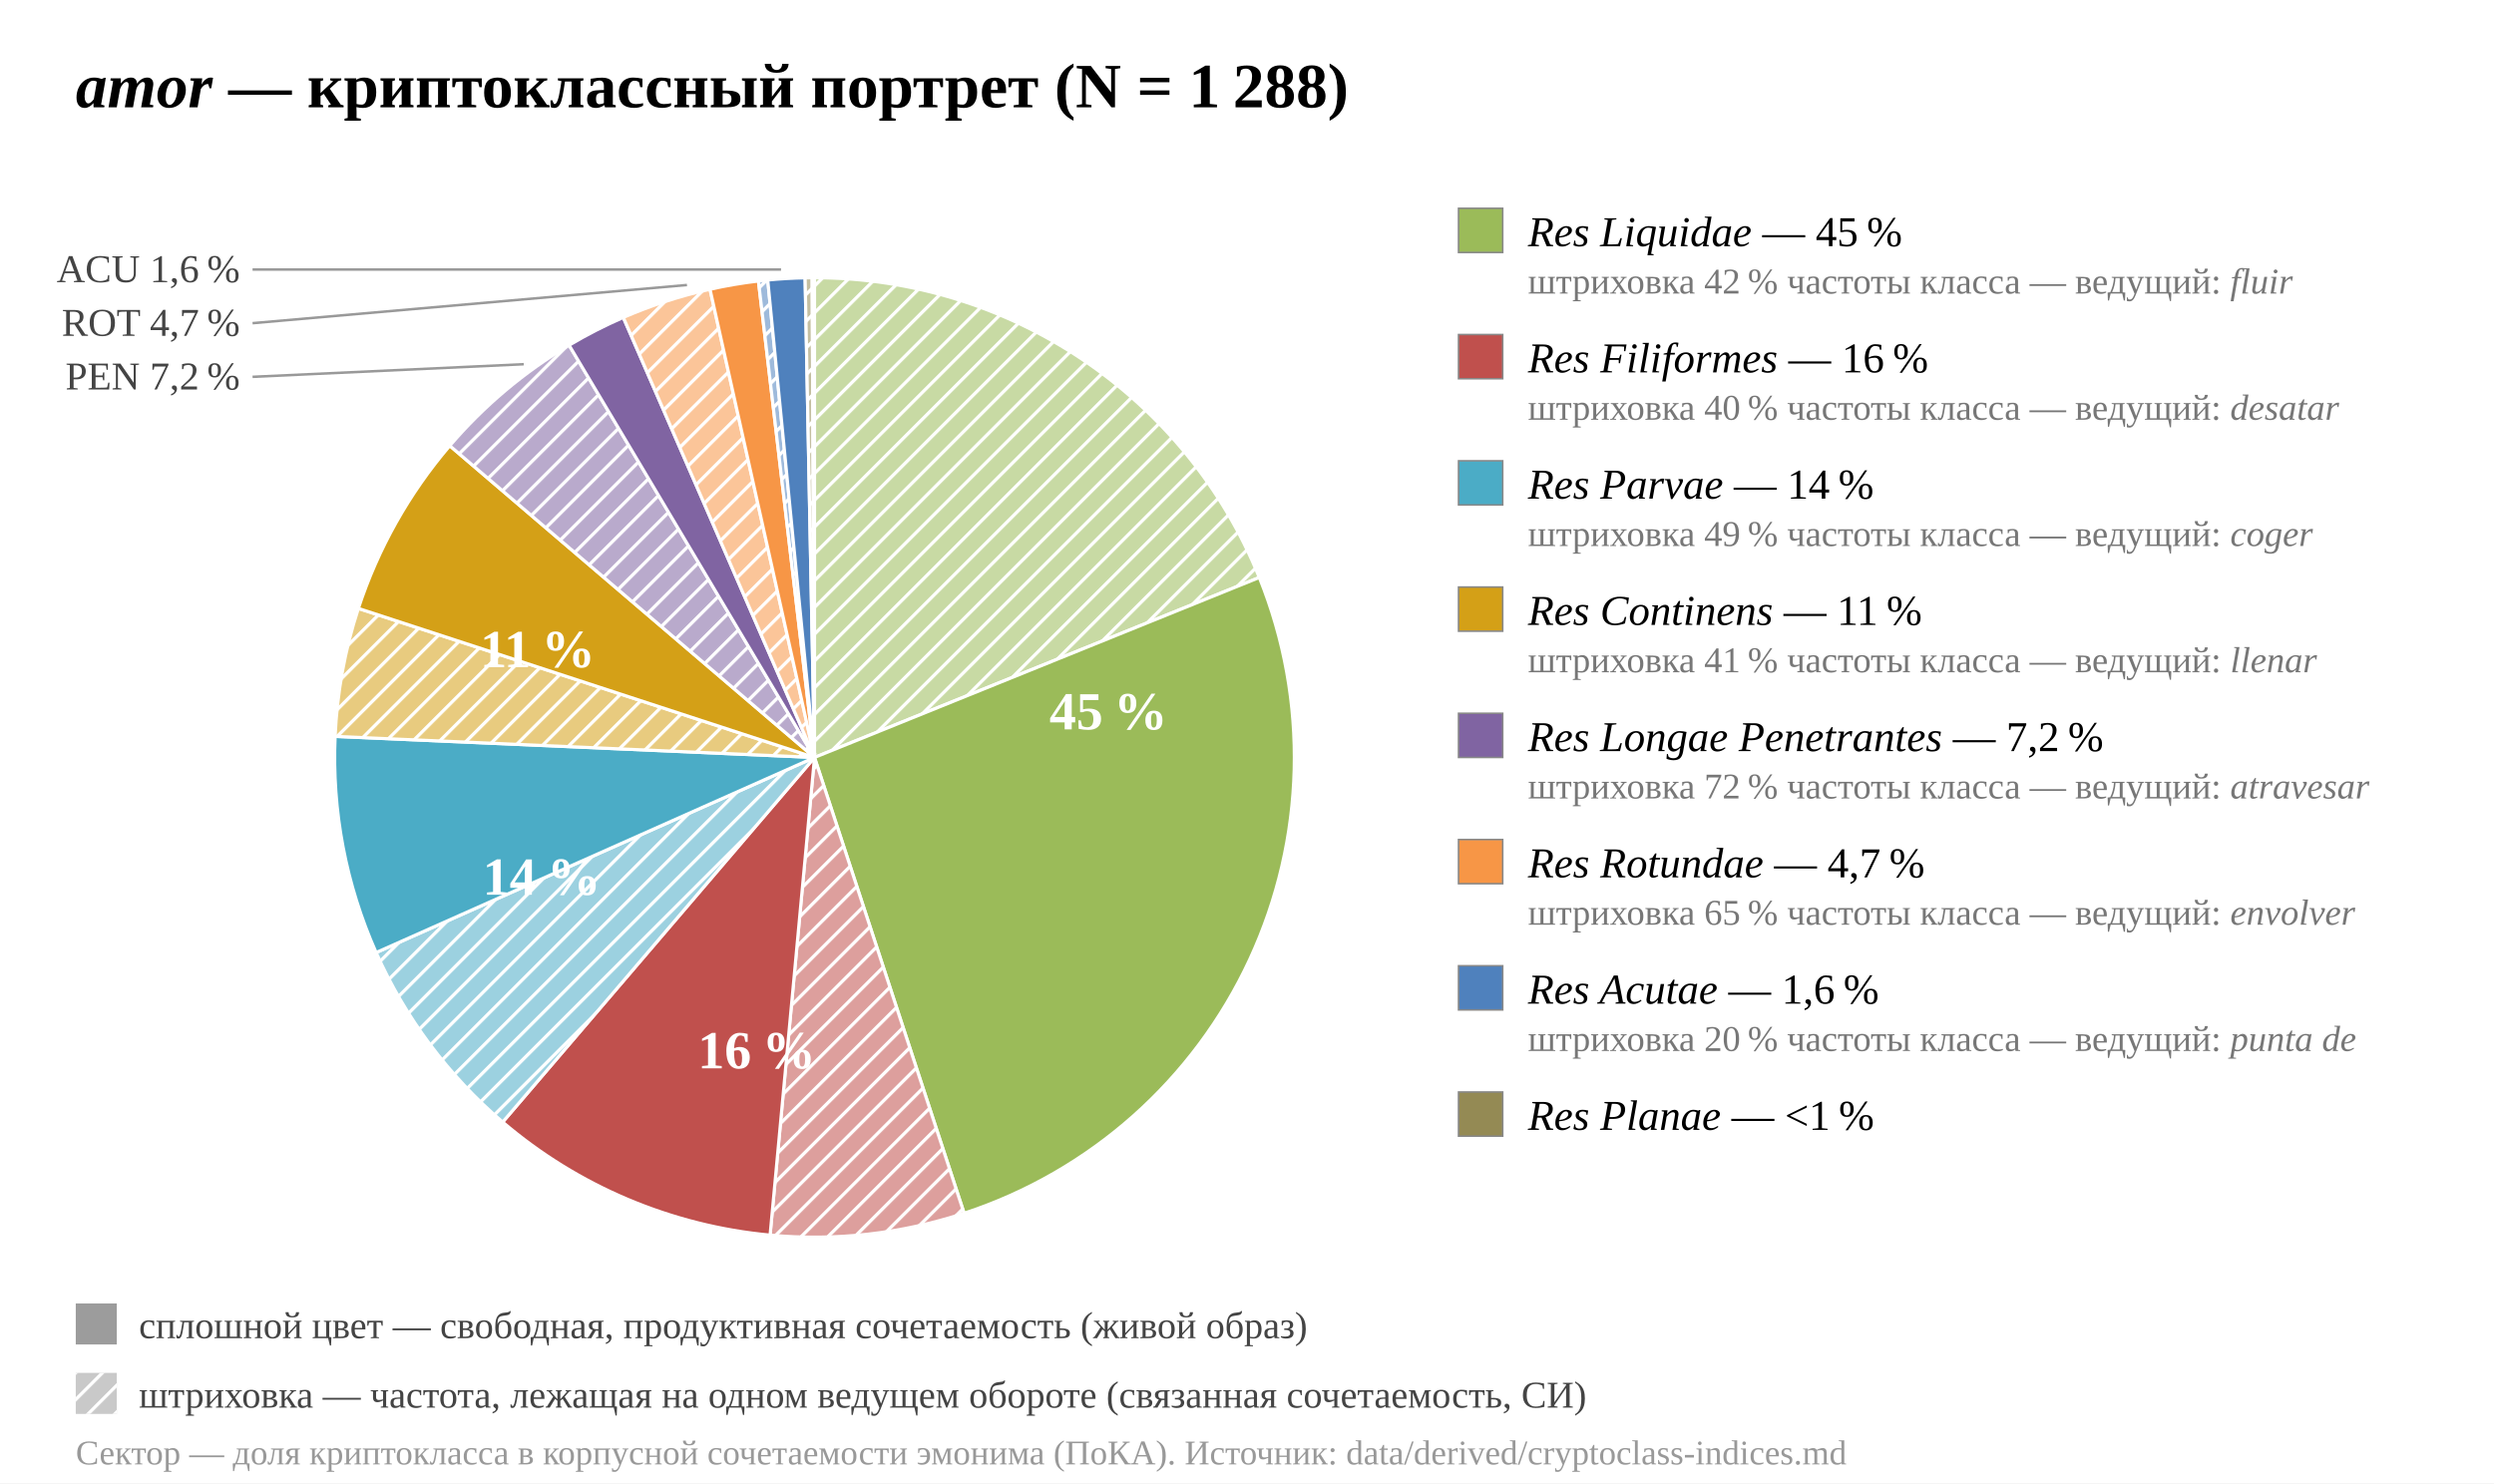
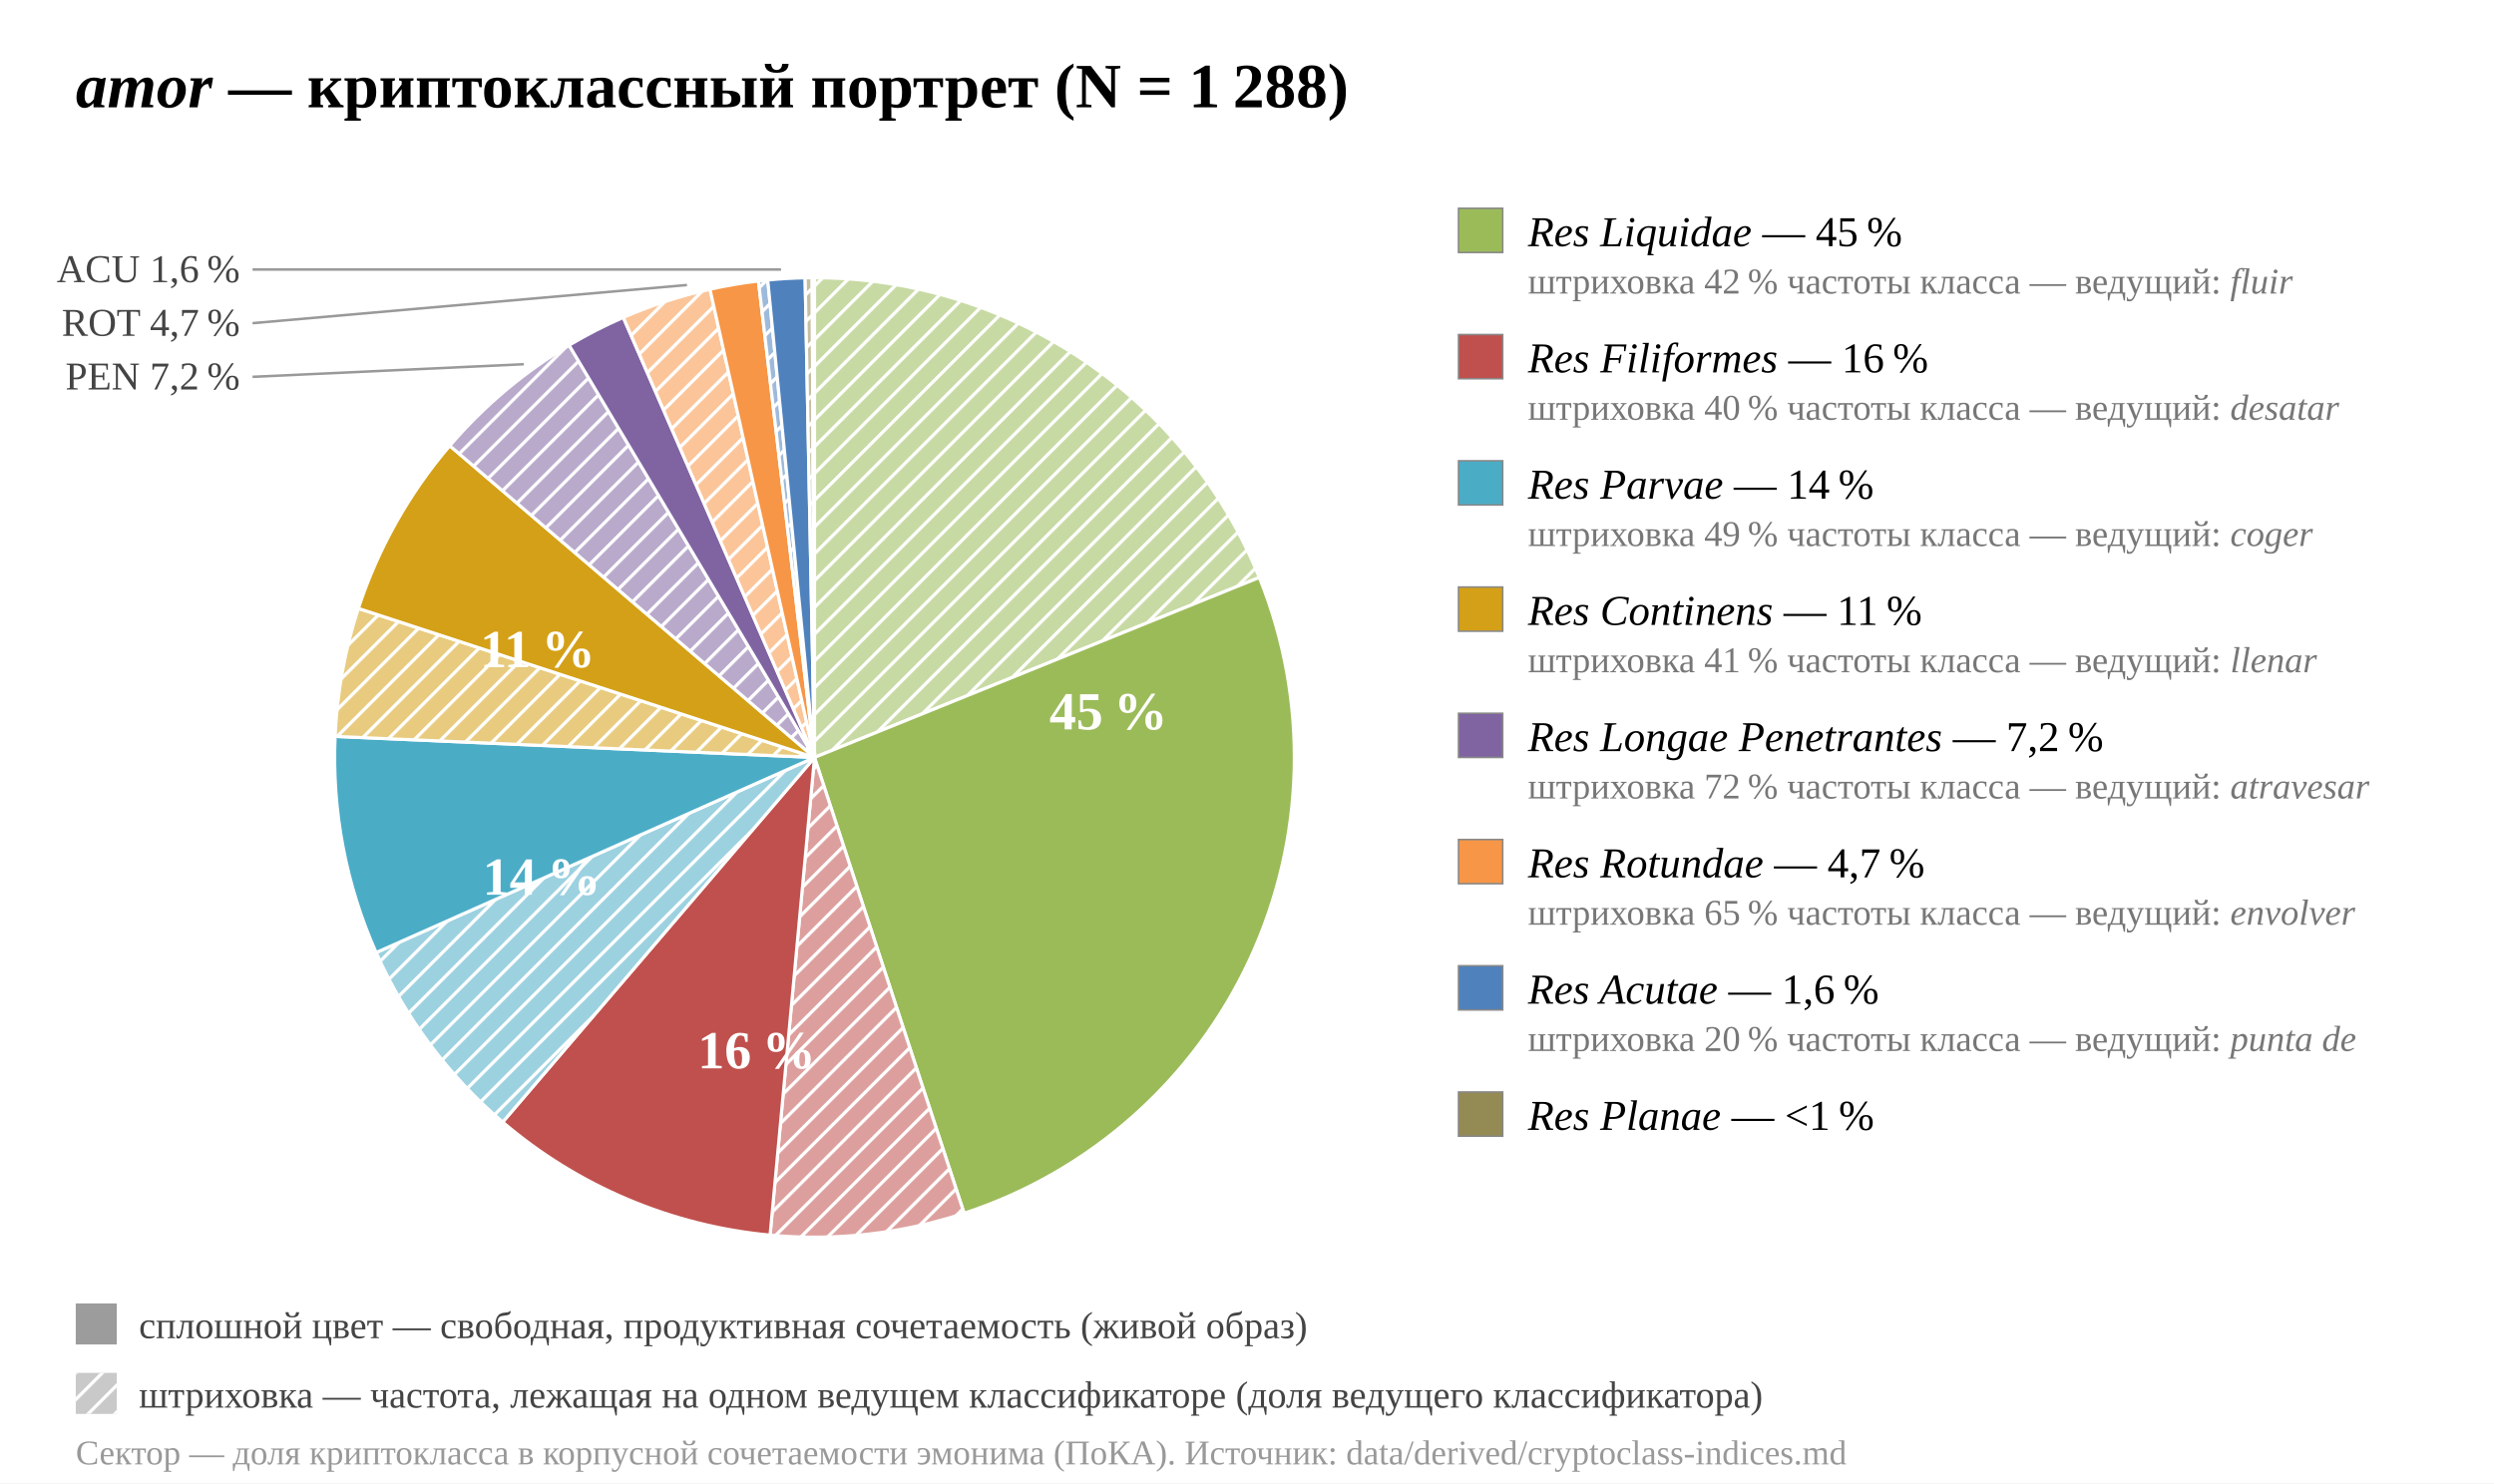
<svg xmlns="http://www.w3.org/2000/svg" width="790" height="470" viewBox="0 0 790 470" font-family="Georgia, 'Times New Roman', serif">
  <defs>
    <pattern id="hatch" width="6" height="6" patternUnits="userSpaceOnUse" patternTransform="rotate(45)">
      <line x1="0" y1="0" x2="0" y2="6" stroke="#ffffff" stroke-width="2.1" />
    </pattern>
  </defs>
  <rect width="790" height="470" fill="#ffffff" />
  <text x="24" y="34" font-size="20" font-weight="bold">
    <tspan font-style="italic">amor</tspan> — криптоклассный портрет (N = 1 288)</text>
  <path d="M 258 240 L 258.00 88.00 A 152 152 0 0 1 398.90 182.98 Z" fill="#9bbb59" fill-opacity="0.55" stroke="#ffffff" stroke-width="1" />
  <path d="M 258 240 L 258.00 88.00 A 152 152 0 0 1 398.90 182.98 Z" fill="url(#hatch)" stroke="none" />
  <path d="M 258 240 L 398.90 182.98 A 152 152 0 0 1 305.39 384.42 Z" fill="#9bbb59" stroke="#ffffff" stroke-width="1" />
  <text x="351.1" y="231.1" font-size="17" font-weight="bold" fill="#ffffff" text-anchor="middle">45 %</text>
  <path d="M 258 240 L 305.39 384.42 A 152 152 0 0 1 243.93 391.35 Z" fill="#c0504d" fill-opacity="0.55" stroke="#ffffff" stroke-width="1" />
  <path d="M 258 240 L 305.39 384.42 A 152 152 0 0 1 243.93 391.35 Z" fill="url(#hatch)" stroke="none" />
  <path d="M 258 240 L 243.93 391.35 A 152 152 0 0 1 159.23 355.53 Z" fill="#c0504d" stroke="#ffffff" stroke-width="1" />
  <text x="239.7" y="338.5" font-size="17" font-weight="bold" fill="#ffffff" text-anchor="middle">16 %</text>
  <path d="M 258 240 L 159.23 355.53 A 152 152 0 0 1 119.14 301.82 Z" fill="#4bacc6" fill-opacity="0.55" stroke="#ffffff" stroke-width="1" />
  <path d="M 258 240 L 159.23 355.53 A 152 152 0 0 1 119.14 301.82 Z" fill="url(#hatch)" stroke="none" />
  <path d="M 258 240 L 119.14 301.82 A 152 152 0 0 1 106.15 233.33 Z" fill="#4bacc6" stroke="#ffffff" stroke-width="1" />
  <text x="171.6" y="283.5" font-size="17" font-weight="bold" fill="#ffffff" text-anchor="middle">14 %</text>
  <path d="M 258 240 L 106.15 233.33 A 152 152 0 0 1 113.52 192.78 Z" fill="#d4a017" fill-opacity="0.55" stroke="#ffffff" stroke-width="1" />
  <path d="M 258 240 L 106.15 233.33 A 152 152 0 0 1 113.52 192.78 Z" fill="url(#hatch)" stroke="none" />
  <path d="M 258 240 L 113.52 192.78 A 152 152 0 0 1 142.47 141.23 Z" fill="#d4a017" stroke="#ffffff" stroke-width="1" />
  <text x="170.3" y="211.4" font-size="17" font-weight="bold" fill="#ffffff" text-anchor="middle">11 %</text>
  <path d="M 258 240 L 142.47 141.23 A 152 152 0 0 1 180.27 109.38 Z" fill="#8064a2" fill-opacity="0.55" stroke="#ffffff" stroke-width="1" />
  <path d="M 258 240 L 142.47 141.23 A 152 152 0 0 1 180.27 109.38 Z" fill="url(#hatch)" stroke="none" />
  <path d="M 258 240 L 180.27 109.38 A 152 152 0 0 1 197.44 100.58 Z" fill="#8064a2" stroke="#ffffff" stroke-width="1" />
  <path d="M 258 240 L 197.44 100.58 A 152 152 0 0 1 224.90 91.65 Z" fill="#f79646" fill-opacity="0.55" stroke="#ffffff" stroke-width="1" />
  <path d="M 258 240 L 197.44 100.58 A 152 152 0 0 1 224.90 91.65 Z" fill="url(#hatch)" stroke="none" />
  <path d="M 258 240 L 224.90 91.65 A 152 152 0 0 1 240.24 89.04 Z" fill="#f79646" stroke="#ffffff" stroke-width="1" />
  <path d="M 258 240 L 240.24 89.04 A 152 152 0 0 1 243.19 88.72 Z" fill="#4f81bd" fill-opacity="0.55" stroke="#ffffff" stroke-width="1" />
  <path d="M 258 240 L 240.24 89.04 A 152 152 0 0 1 243.19 88.72 Z" fill="url(#hatch)" stroke="none" />
  <path d="M 258 240 L 243.19 88.72 A 152 152 0 0 1 255.03 88.03 Z" fill="#4f81bd" stroke="#ffffff" stroke-width="1" />
  <path d="M 258 240 L 255.03 88.03 A 152 152 0 0 1 257.26 88.00 Z" fill="#948a54" fill-opacity="0.55" stroke="#ffffff" stroke-width="1" />
  <path d="M 258 240 L 255.03 88.03 A 152 152 0 0 1 257.26 88.00 Z" fill="url(#hatch)" stroke="none" />
  <path d="M 258 240 L 257.26 88.00 A 152 152 0 0 1 258.00 88.00 Z" fill="#948a54" stroke="#ffffff" stroke-width="1" />
  <line x1="247.4" y1="85.4" x2="80.0" y2="85.4" stroke="#999999" stroke-width="0.8" />
  <text x="76.0" y="89.4" font-size="12.5" fill="#444444" text-anchor="end">ACU 1,6 %</text>
  <line x1="217.6" y1="90.3" x2="80.0" y2="102.4" stroke="#999999" stroke-width="0.8" />
  <text x="76.0" y="106.4" font-size="12.5" fill="#444444" text-anchor="end">ROT 4,7 %</text>
  <line x1="165.9" y1="115.4" x2="80.0" y2="119.4" stroke="#999999" stroke-width="0.8" />
  <text x="76.0" y="123.4" font-size="12.5" fill="#444444" text-anchor="end">PEN 7,2 %</text>
  <rect x="462" y="66" width="14" height="14" fill="#9bbb59" stroke="#888888" stroke-width="0.5" />
  <text x="484" y="78" font-size="13.5">
    <tspan font-style="italic">Res Liquidae</tspan> — 45 %</text>
  <text x="484" y="93" font-size="11.5" fill="#777777">штриховка 42 % частоты класса — ведущий: <tspan font-style="italic">fluir</tspan>
  </text>
  <rect x="462" y="106" width="14" height="14" fill="#c0504d" stroke="#888888" stroke-width="0.5" />
  <text x="484" y="118" font-size="13.5">
    <tspan font-style="italic">Res Filiformes</tspan> — 16 %</text>
  <text x="484" y="133" font-size="11.5" fill="#777777">штриховка 40 % частоты класса — ведущий: <tspan font-style="italic">desatar</tspan>
  </text>
  <rect x="462" y="146" width="14" height="14" fill="#4bacc6" stroke="#888888" stroke-width="0.5" />
  <text x="484" y="158" font-size="13.5">
    <tspan font-style="italic">Res Parvae</tspan> — 14 %</text>
  <text x="484" y="173" font-size="11.5" fill="#777777">штриховка 49 % частоты класса — ведущий: <tspan font-style="italic">coger</tspan>
  </text>
  <rect x="462" y="186" width="14" height="14" fill="#d4a017" stroke="#888888" stroke-width="0.5" />
  <text x="484" y="198" font-size="13.5">
    <tspan font-style="italic">Res Continens</tspan> — 11 %</text>
  <text x="484" y="213" font-size="11.5" fill="#777777">штриховка 41 % частоты класса — ведущий: <tspan font-style="italic">llenar</tspan>
  </text>
  <rect x="462" y="226" width="14" height="14" fill="#8064a2" stroke="#888888" stroke-width="0.5" />
  <text x="484" y="238" font-size="13.5">
    <tspan font-style="italic">Res Longae Penetrantes</tspan> — 7,2 %</text>
  <text x="484" y="253" font-size="11.5" fill="#777777">штриховка 72 % частоты класса — ведущий: <tspan font-style="italic">atravesar</tspan>
  </text>
  <rect x="462" y="266" width="14" height="14" fill="#f79646" stroke="#888888" stroke-width="0.5" />
  <text x="484" y="278" font-size="13.5">
    <tspan font-style="italic">Res Rotundae</tspan> — 4,7 %</text>
  <text x="484" y="293" font-size="11.5" fill="#777777">штриховка 65 % частоты класса — ведущий: <tspan font-style="italic">envolver</tspan>
  </text>
  <rect x="462" y="306" width="14" height="14" fill="#4f81bd" stroke="#888888" stroke-width="0.5" />
  <text x="484" y="318" font-size="13.5">
    <tspan font-style="italic">Res Acutae</tspan> — 1,6 %</text>
  <text x="484" y="333" font-size="11.5" fill="#777777">штриховка 20 % частоты класса — ведущий: <tspan font-style="italic">punta de</tspan>
  </text>
  <rect x="462" y="346" width="14" height="14" fill="#948a54" stroke="#888888" stroke-width="0.5" />
  <text x="484" y="358" font-size="13.5">
    <tspan font-style="italic">Res Planae</tspan> — &lt;1 %</text>
  <rect x="24" y="413" width="13" height="13" fill="#9c9c9c" />
  <text x="44" y="424" font-size="12" fill="#444444">сплошной цвет — свободная, продуктивная сочетаемость (живой образ)</text>
  <rect x="24" y="435" width="13" height="13" fill="#9c9c9c" fill-opacity="0.55" />
  <rect x="24" y="435" width="13" height="13" fill="url(#hatch)" />
-   <text x="44" y="446" font-size="12" fill="#444444">штриховка — частота, лежащая на одном ведущем обороте (связанная сочетаемость, СИ)</text>
+   <text x="44" y="446" font-size="12" fill="#444444">штриховка — частота, лежащая на одном ведущем классификаторе (доля ведущего классификатора)</text>
  <text x="24" y="464" font-size="11" fill="#999999">Сектор — доля криптокласса в корпусной сочетаемости эмонима (ПоКА). Источник: data/derived/cryptoclass-indices.md</text>
</svg>
